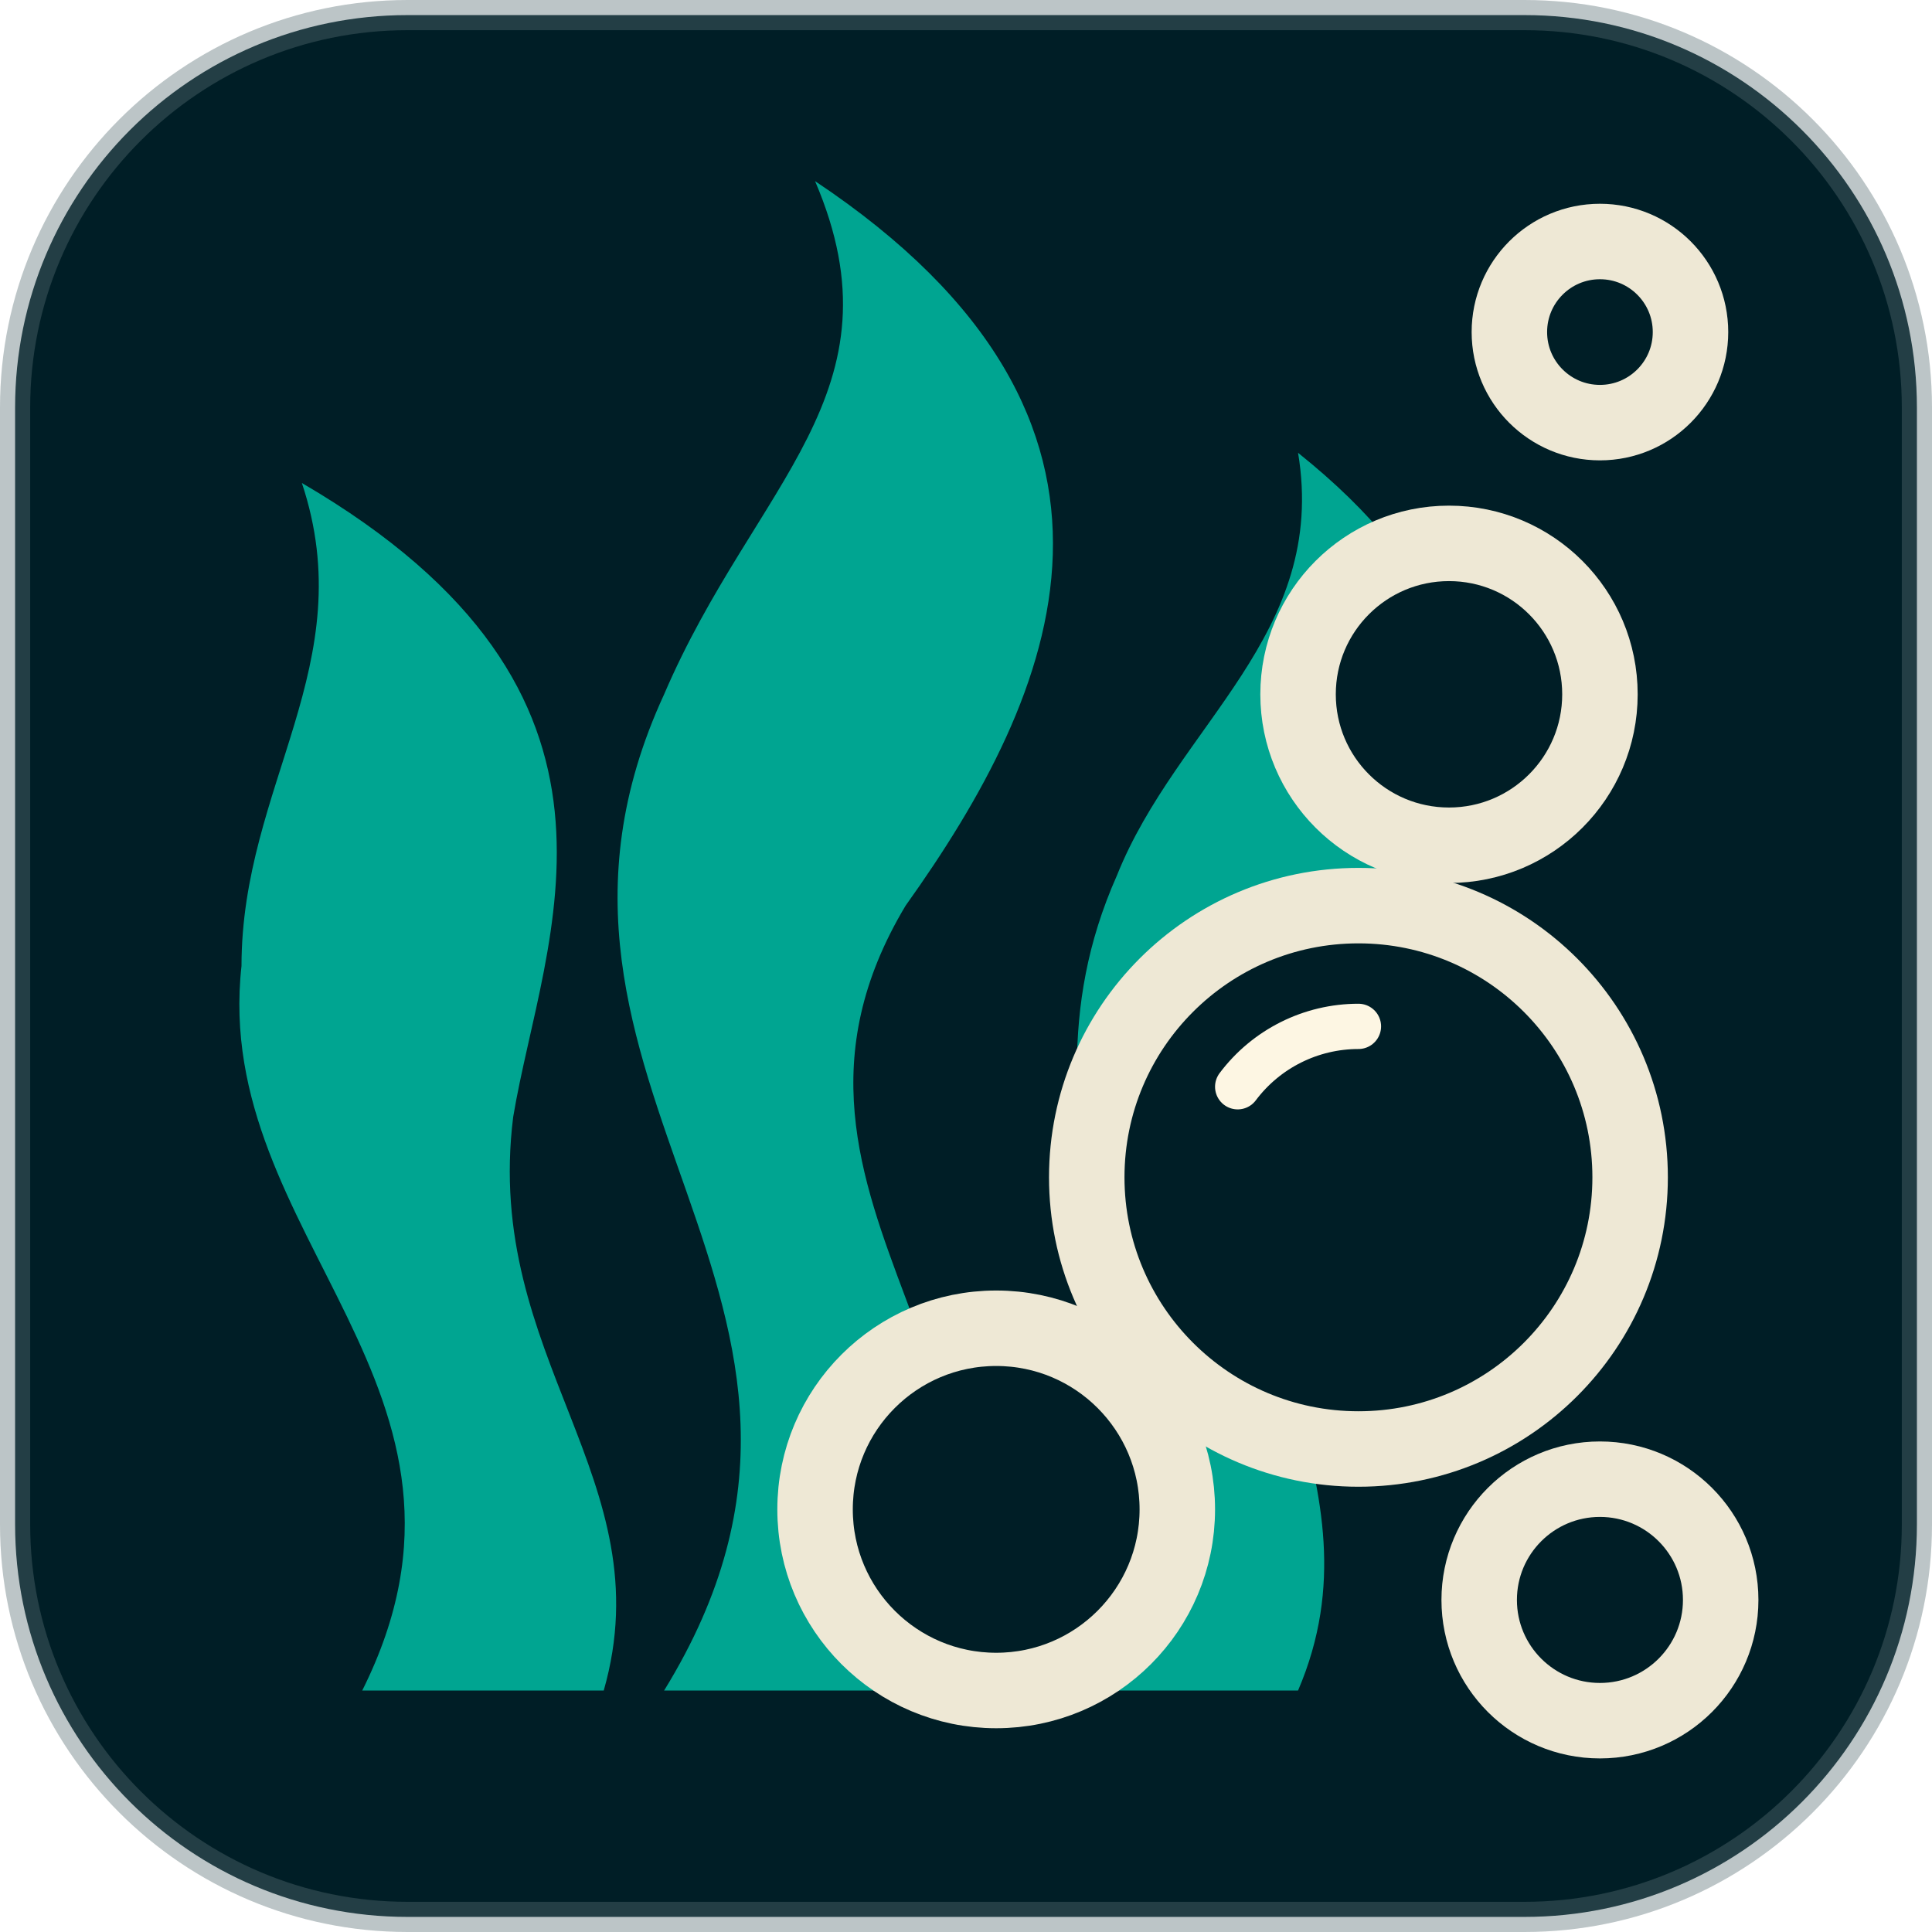
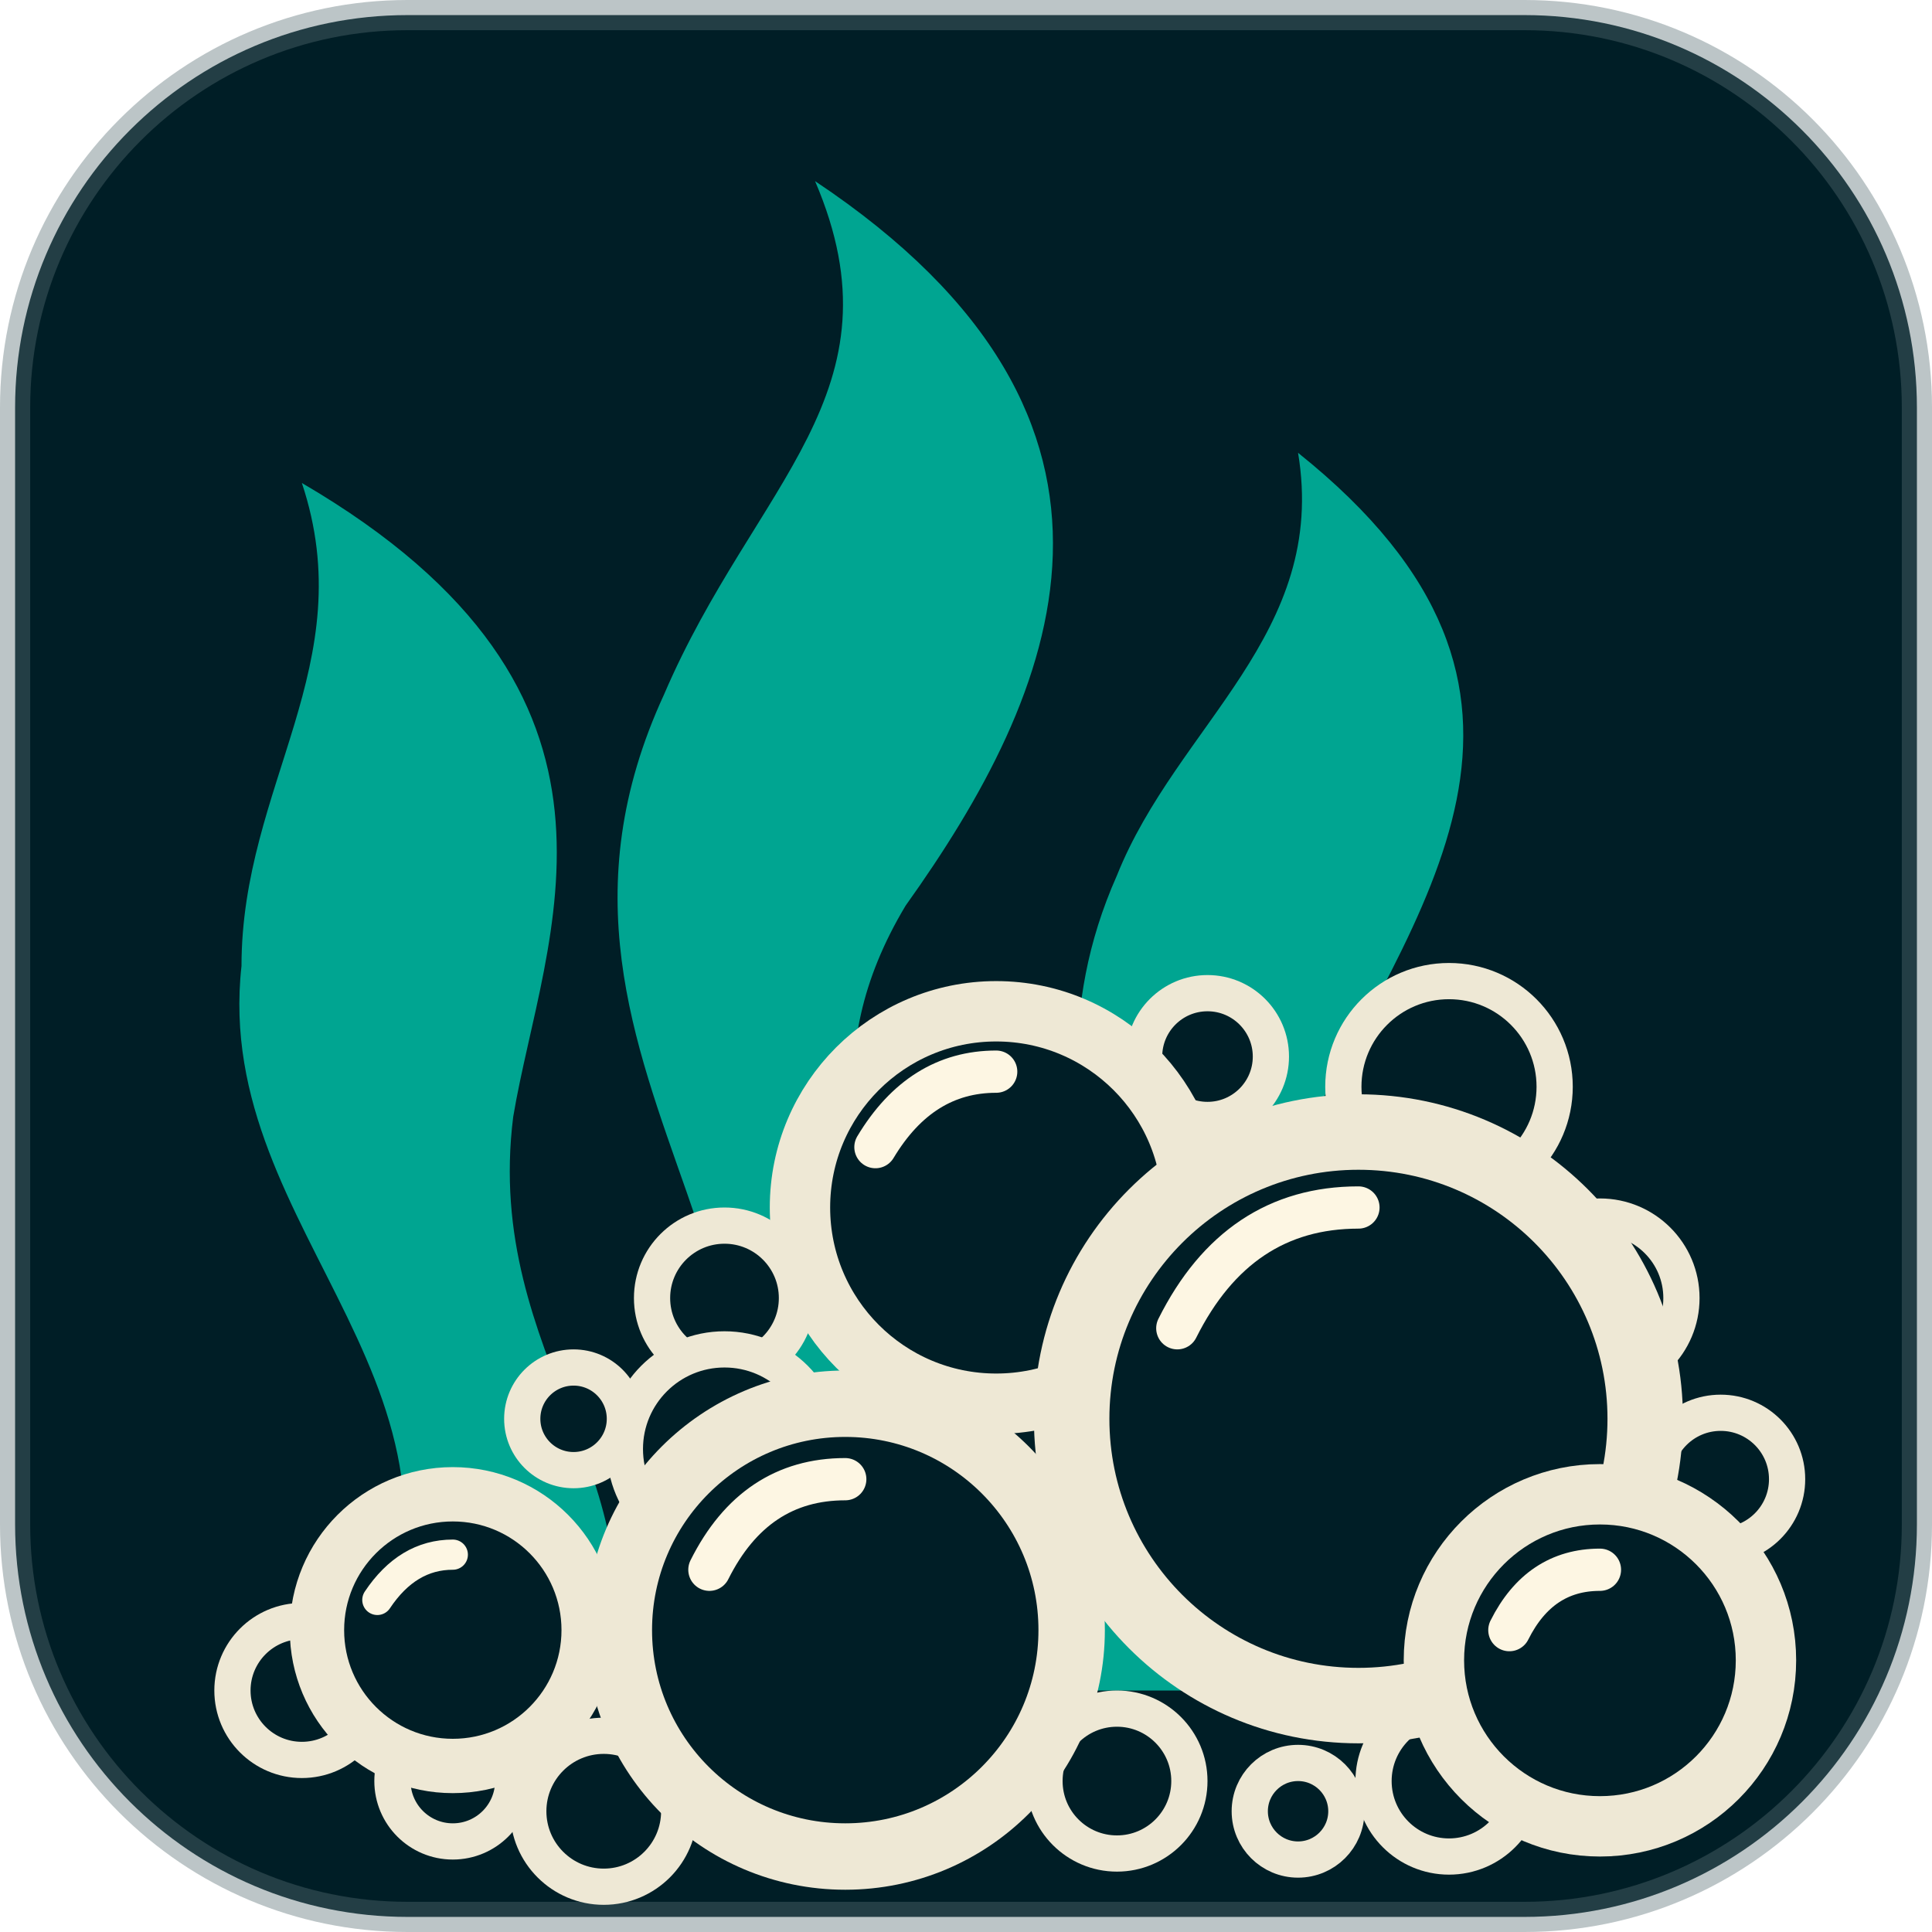
<svg xmlns="http://www.w3.org/2000/svg" viewBox="0 0 64 64" role="img" aria-labelledby="logo-title">
  <rect x=".5" y=".5" width="63" height="63" rx="13" fill="#001E26" stroke="#586E7566" />
  <g id="seaweed" fill="#00A591">
    <path d="M22 56c8-13-6-20 0-33 3-7 8-10 5-17 12 8 8 17 3 24-6 10 6 16 0 26Z" />
    <path d="M12 56c5-10-5-15-4-24 0-6 4-10 2-16 12 7 8 15 7 21-1 8 5 12 3 19Z" />
    <path d="M33 56c7-12 0-18 4-27 2-5 7-8 6-14 10 8 4 15 0 23-3 6 3 11 0 18Z" />
  </g>
-   <g id="foam" fill="#001E26" stroke="#EEE8D5" stroke-width="2.5">
-     <circle cx="53" cy="11" r="3" />
-     <circle cx="48" cy="23" r="5" />
-     <circle cx="45" cy="39" r="9" />
-     <circle cx="33" cy="50" r="6" />
-     <circle cx="53" cy="53" r="4" />
+   <g id="foam" fill="#001E26" stroke="#EEE8D5" stroke-width="1.2">
+     <circle cx="10" cy="56" r="2.3" />
+     <circle cx="15" cy="59" r="2" />
+     <circle cx="20" cy="60" r="2.5" />
+     <circle cx="37" cy="59" r="2.4" />
+     <circle cx="43" cy="60" r="1.6" />
+     <circle cx="48" cy="59" r="2.5" />
+     <circle cx="57" cy="49" r="2.2" />
+     <circle cx="53" cy="43" r="2.7" />
+     <circle cx="24" cy="43" r="2.4" />
+     <circle cx="19" cy="47" r="1.7" />
+     <circle cx="24" cy="48" r="3.3" />
+     <circle cx="40" cy="35" r="2.1" />
+     <circle cx="48" cy="36" r="3.5" />
+     <circle cx="15" cy="54" r="4.5" stroke-width="1.8" />
+     <circle cx="33" cy="40" r="6.5" stroke-width="2" />
+     <circle cx="28" cy="54" r="7.5" stroke-width="2.2" />
+     <circle cx="45" cy="47" r="9.5" stroke-width="2.5" />
+     <circle cx="53" cy="55" r="5.5" stroke-width="2" />
  </g>
-   <path d="M41 36a5 5 0 0 1 4-2" fill="none" stroke="#FDF6E3" stroke-width="1.5" stroke-linecap="round" />
+   <g id="foam-reflections" fill="none" stroke="#FDF6E3" stroke-width="1.4" stroke-linecap="round">
+     <path d="M39 44q2-4 6-4" />
+     <path d="M29 38q1.5-2.5 4-2.5" />
+     <path d="M23.5 52q1.5-3 4.5-3" />
+     <path d="M50 54q1-2 3-2" />
+     <path d="M12.5 53q1-1.5 2.5-1.5" stroke-width="1" />
+   </g>
</svg>
